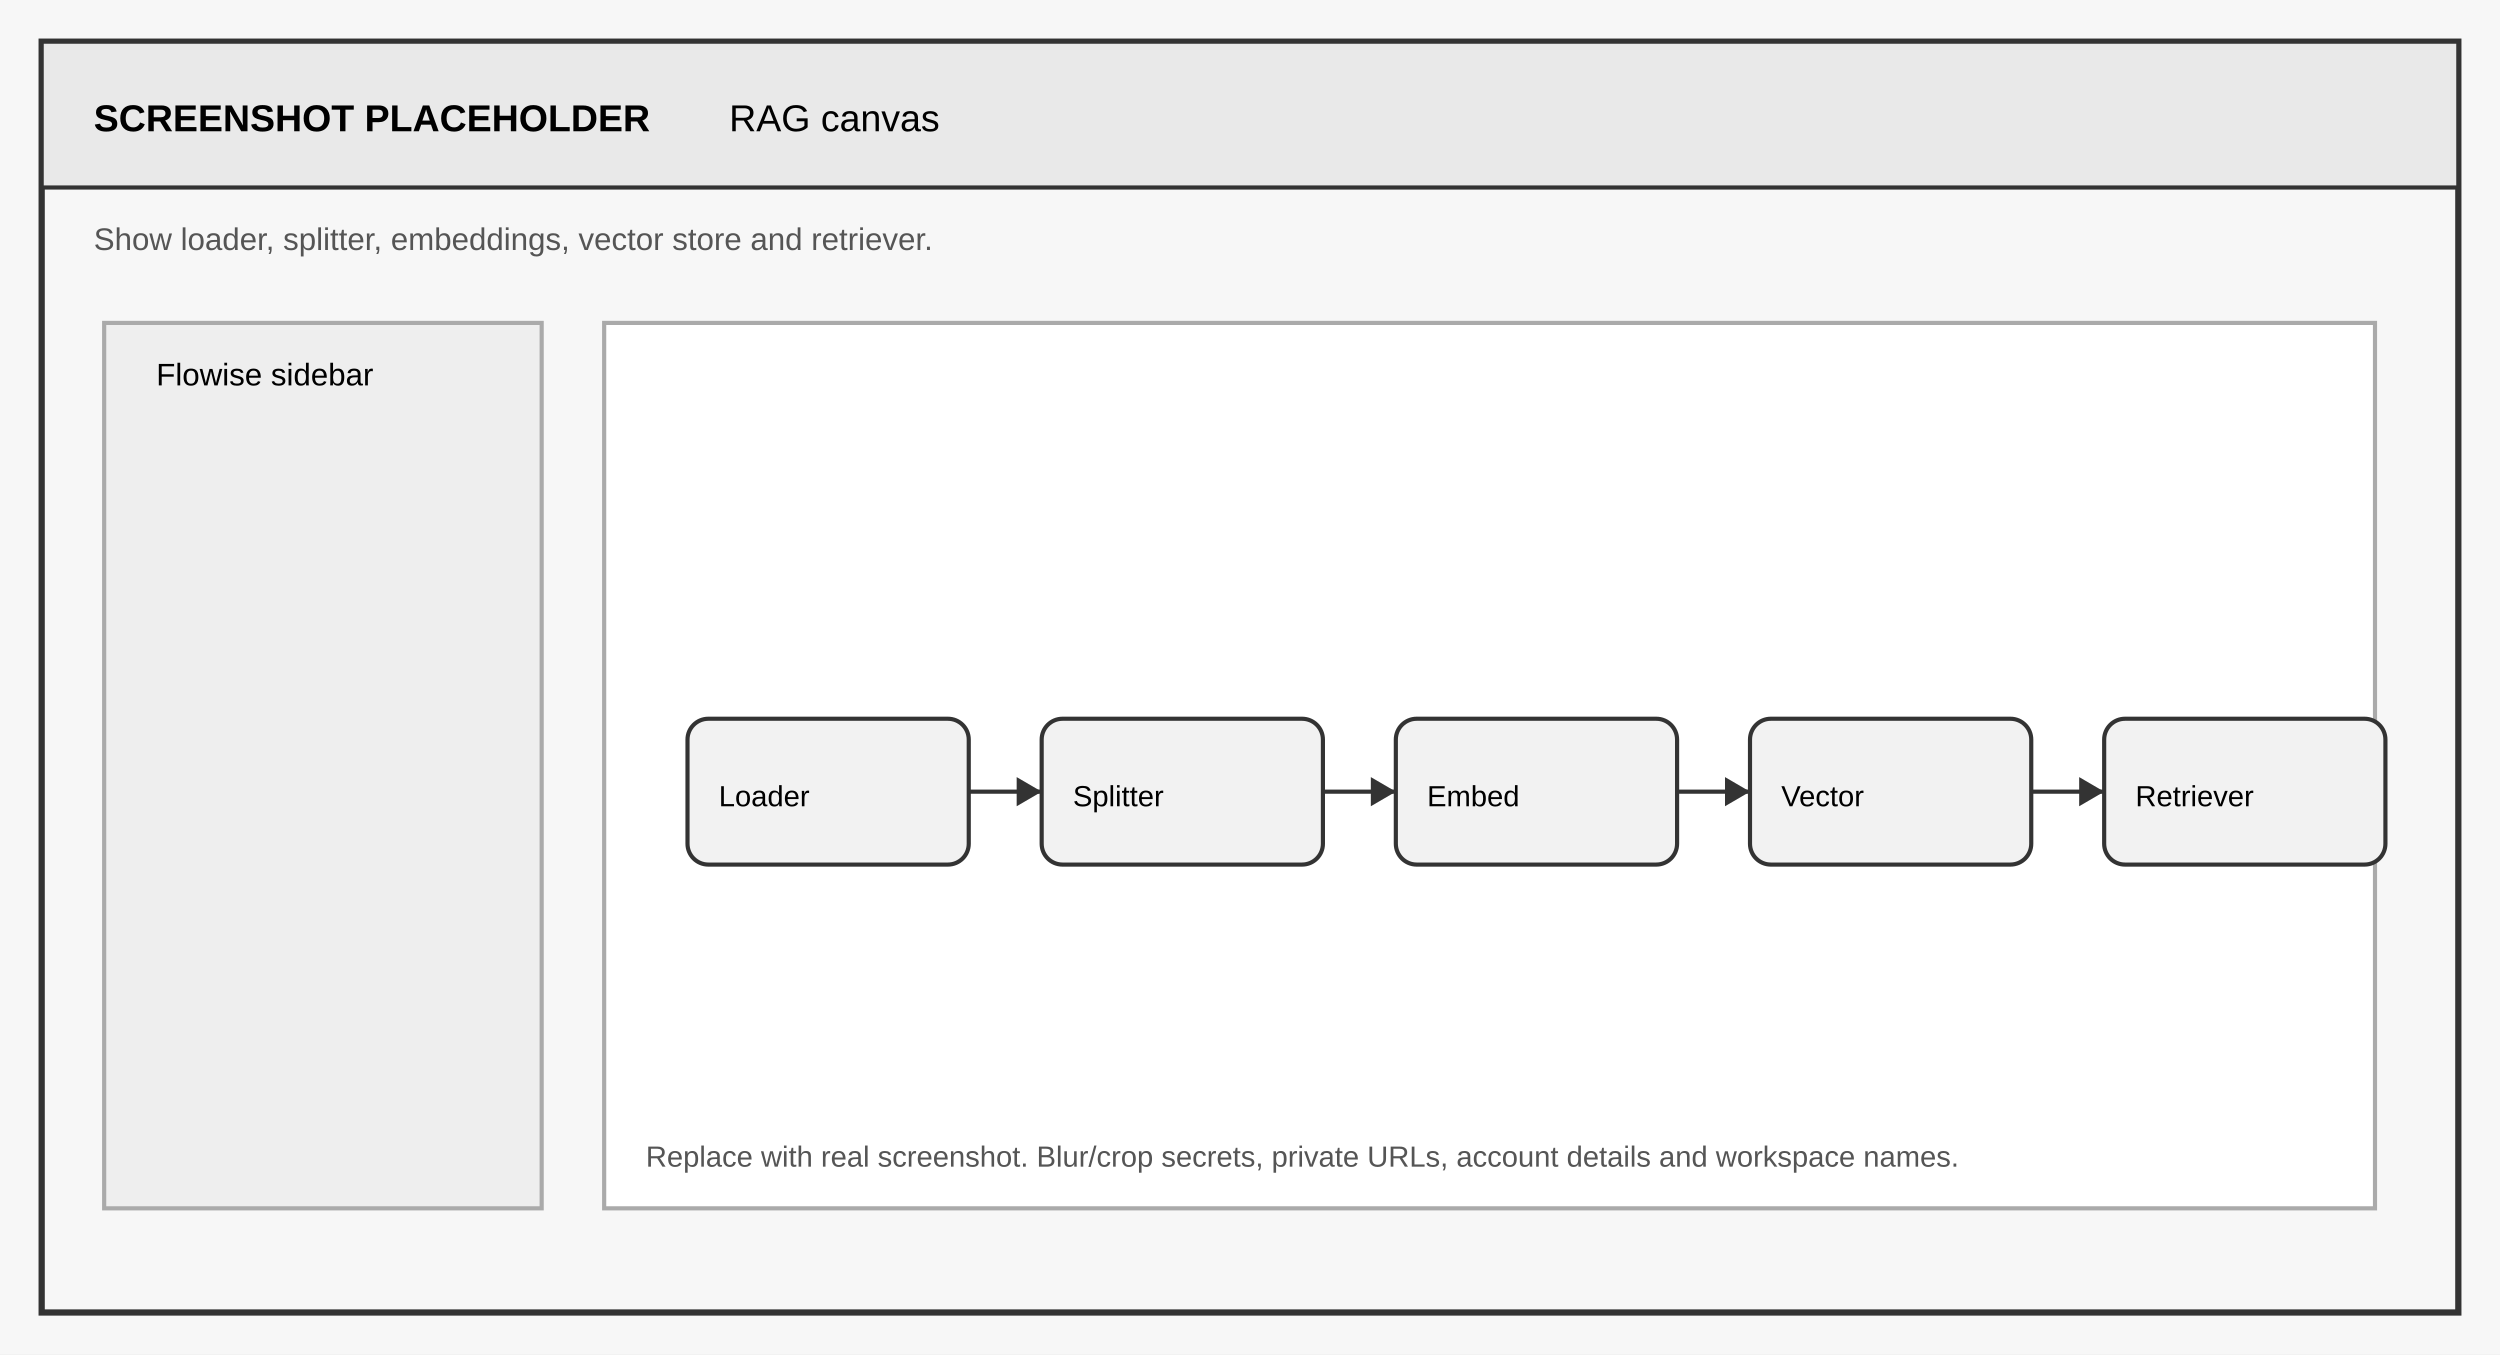
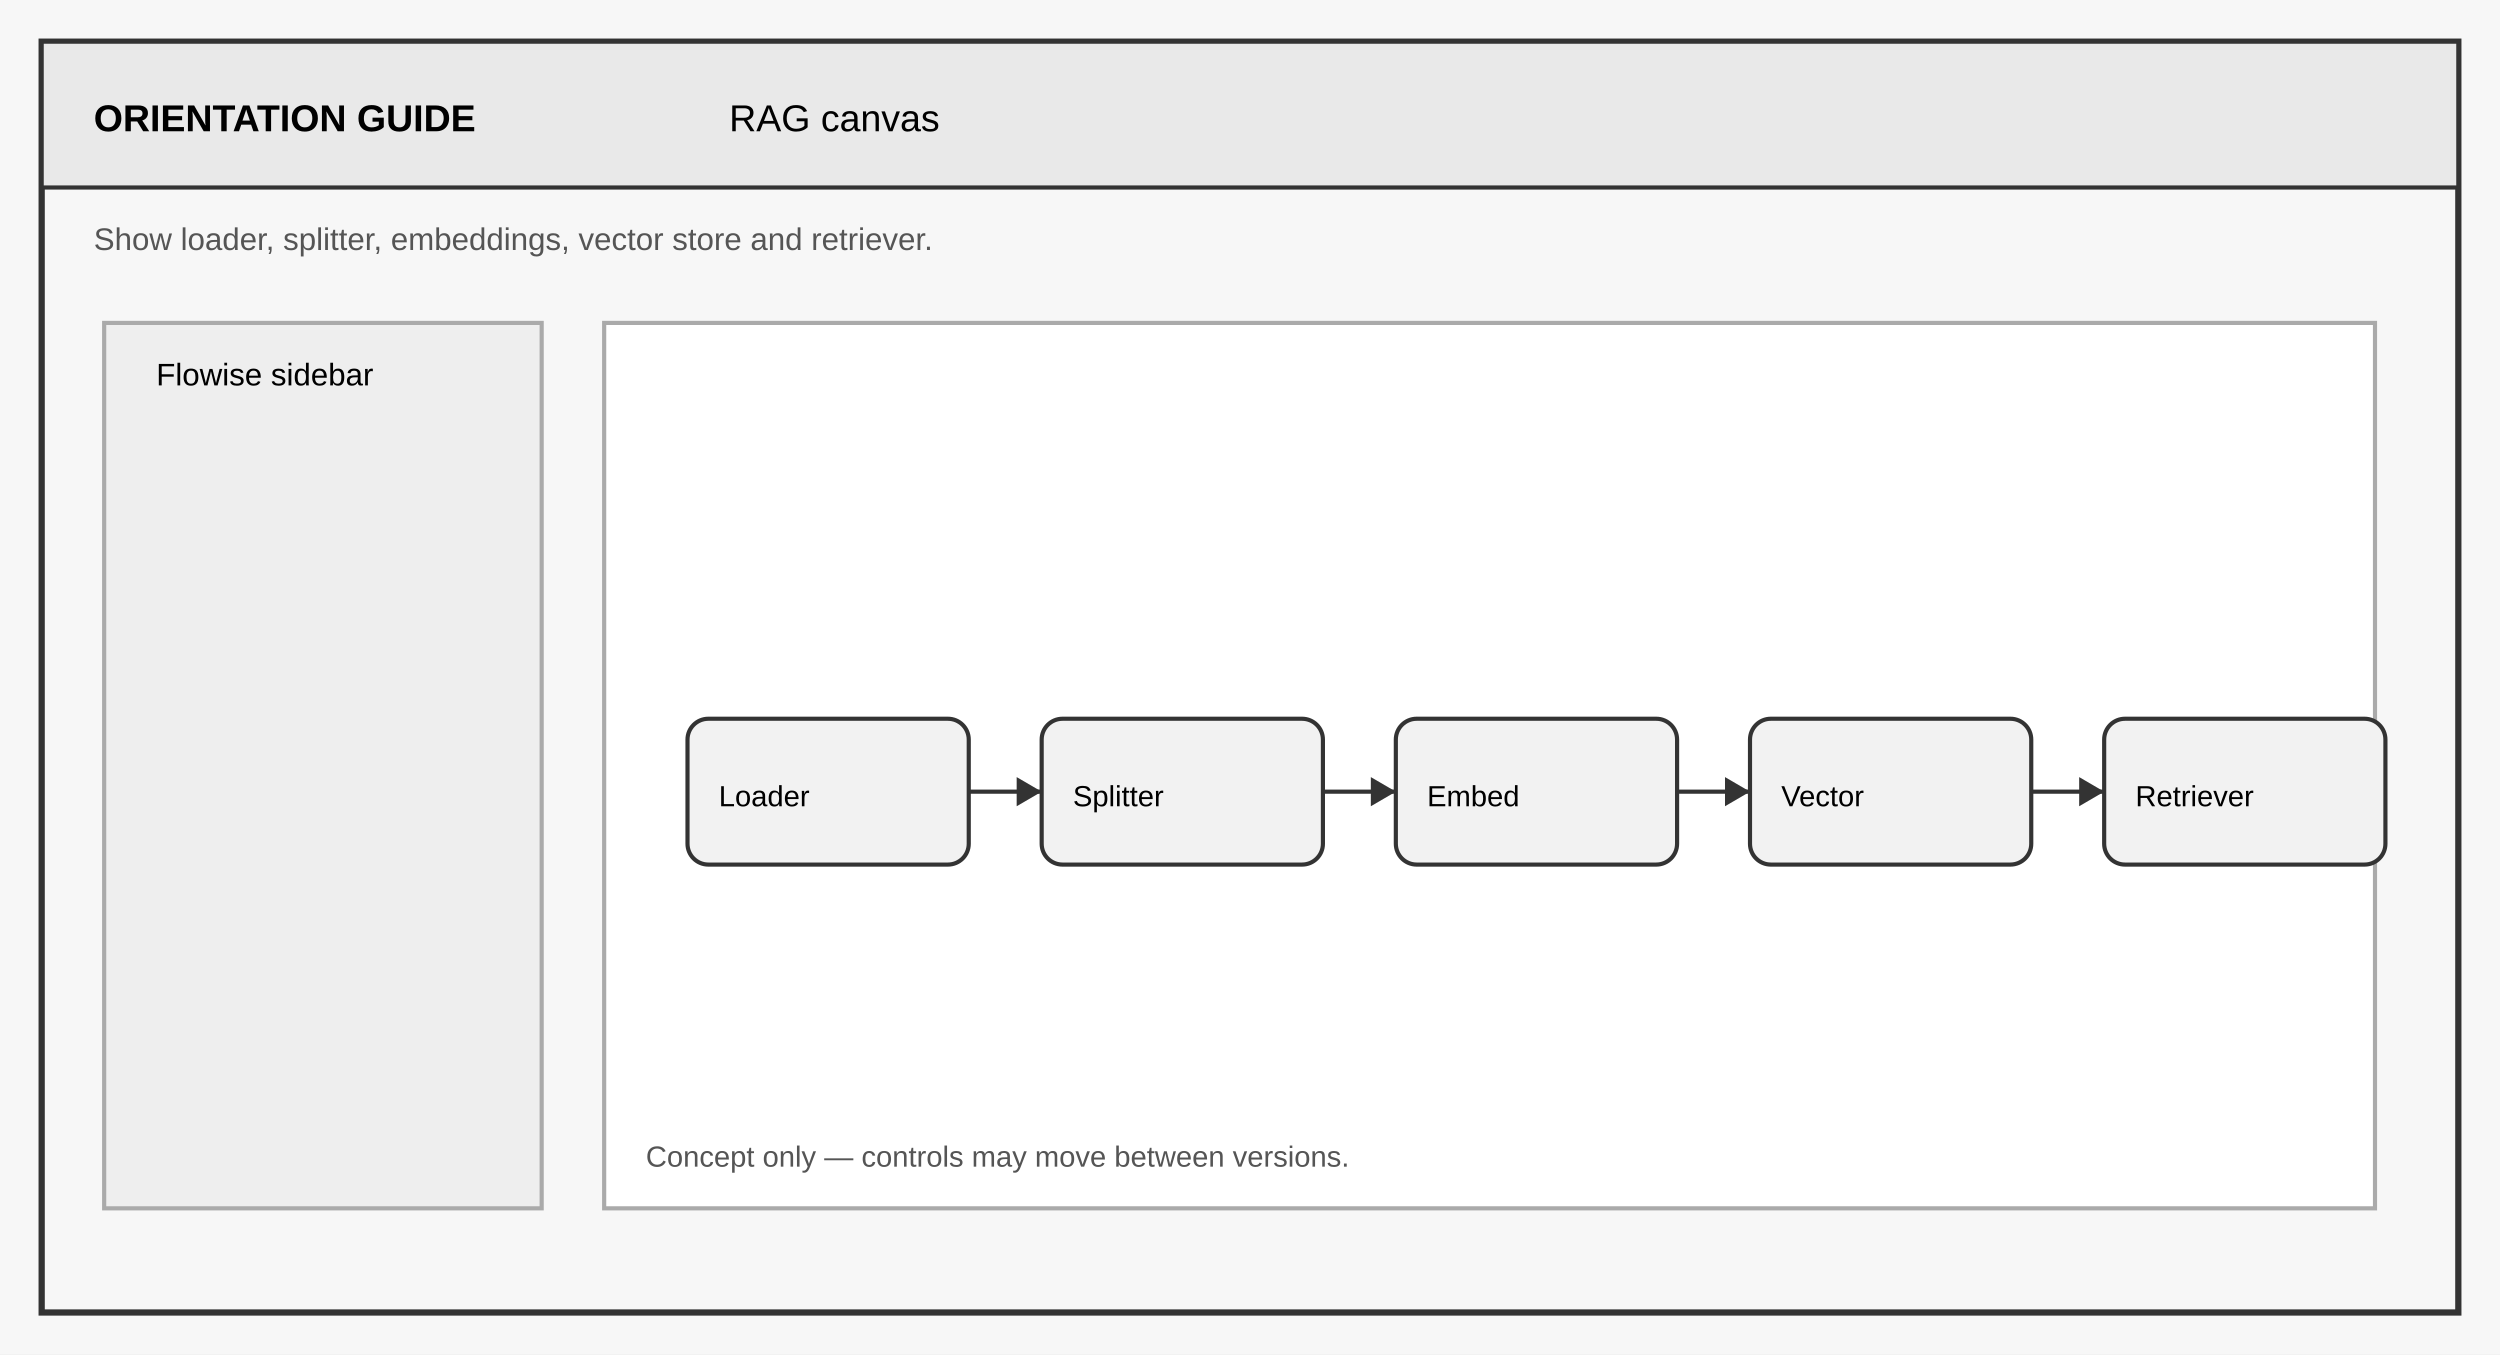
<svg xmlns="http://www.w3.org/2000/svg" width="1200" height="650" viewBox="0 0 1200 650">
  <rect width="100%" height="100%" fill="#f7f7f7" />
  <rect x="20" y="20" width="1160" height="610" fill="none" stroke="#333" stroke-width="3" />
  <rect x="20" y="20" width="1160" height="70" fill="#e9e9e9" stroke="#333" stroke-width="2" />
-   <text x="45" y="63" font-family="Arial" font-size="18" font-weight="700">SCREENSHOT PLACEHOLDER</text>
+   <text x="45" y="63" font-family="Arial" font-size="18" font-weight="700">ORIENTATION GUIDE</text>
  <text x="350" y="63" font-family="Arial" font-size="18">RAG canvas</text>
  <text x="45" y="120" font-family="Arial" font-size="15" fill="#555">Show loader, splitter, embeddings, vector store and retriever.</text>
  <rect x="50" y="155" width="210" height="425" fill="#eee" stroke="#aaa" stroke-width="2" />
  <text x="75" y="185" font-family="Arial" font-size="15">Flowise sidebar</text>
  <rect x="290" y="155" width="850" height="425" fill="#fff" stroke="#aaa" stroke-width="2" />
  <rect x="330" y="345" width="135" height="70" rx="10" fill="#f2f2f2" stroke="#333" stroke-width="2" />
  <text x="345" y="387" font-family="Arial" font-size="14">Loader</text>
  <line x1="465" y1="380" x2="500" y2="380" stroke="#333" stroke-width="2" />
  <polygon points="500,380 488,373 488,387" fill="#333" />
  <rect x="500" y="345" width="135" height="70" rx="10" fill="#f2f2f2" stroke="#333" stroke-width="2" />
  <text x="515" y="387" font-family="Arial" font-size="14">Splitter</text>
  <line x1="635" y1="380" x2="670" y2="380" stroke="#333" stroke-width="2" />
  <polygon points="670,380 658,373 658,387" fill="#333" />
  <rect x="670" y="345" width="135" height="70" rx="10" fill="#f2f2f2" stroke="#333" stroke-width="2" />
  <text x="685" y="387" font-family="Arial" font-size="14">Embed</text>
  <line x1="805" y1="380" x2="840" y2="380" stroke="#333" stroke-width="2" />
  <polygon points="840,380 828,373 828,387" fill="#333" />
  <rect x="840" y="345" width="135" height="70" rx="10" fill="#f2f2f2" stroke="#333" stroke-width="2" />
  <text x="855" y="387" font-family="Arial" font-size="14">Vector</text>
  <line x1="975" y1="380" x2="1010" y2="380" stroke="#333" stroke-width="2" />
  <polygon points="1010,380 998,373 998,387" fill="#333" />
  <rect x="1010" y="345" width="135" height="70" rx="10" fill="#f2f2f2" stroke="#333" stroke-width="2" />
  <text x="1025" y="387" font-family="Arial" font-size="14">Retriever</text>
-   <text x="310" y="560" font-family="Arial" font-size="14" fill="#555">Replace with real screenshot. Blur/crop secrets, private URLs, account details and workspace names.</text>
+   <text x="310" y="560" font-family="Arial" font-size="14" fill="#555">Concept only — controls may move between versions.</text>
</svg>
